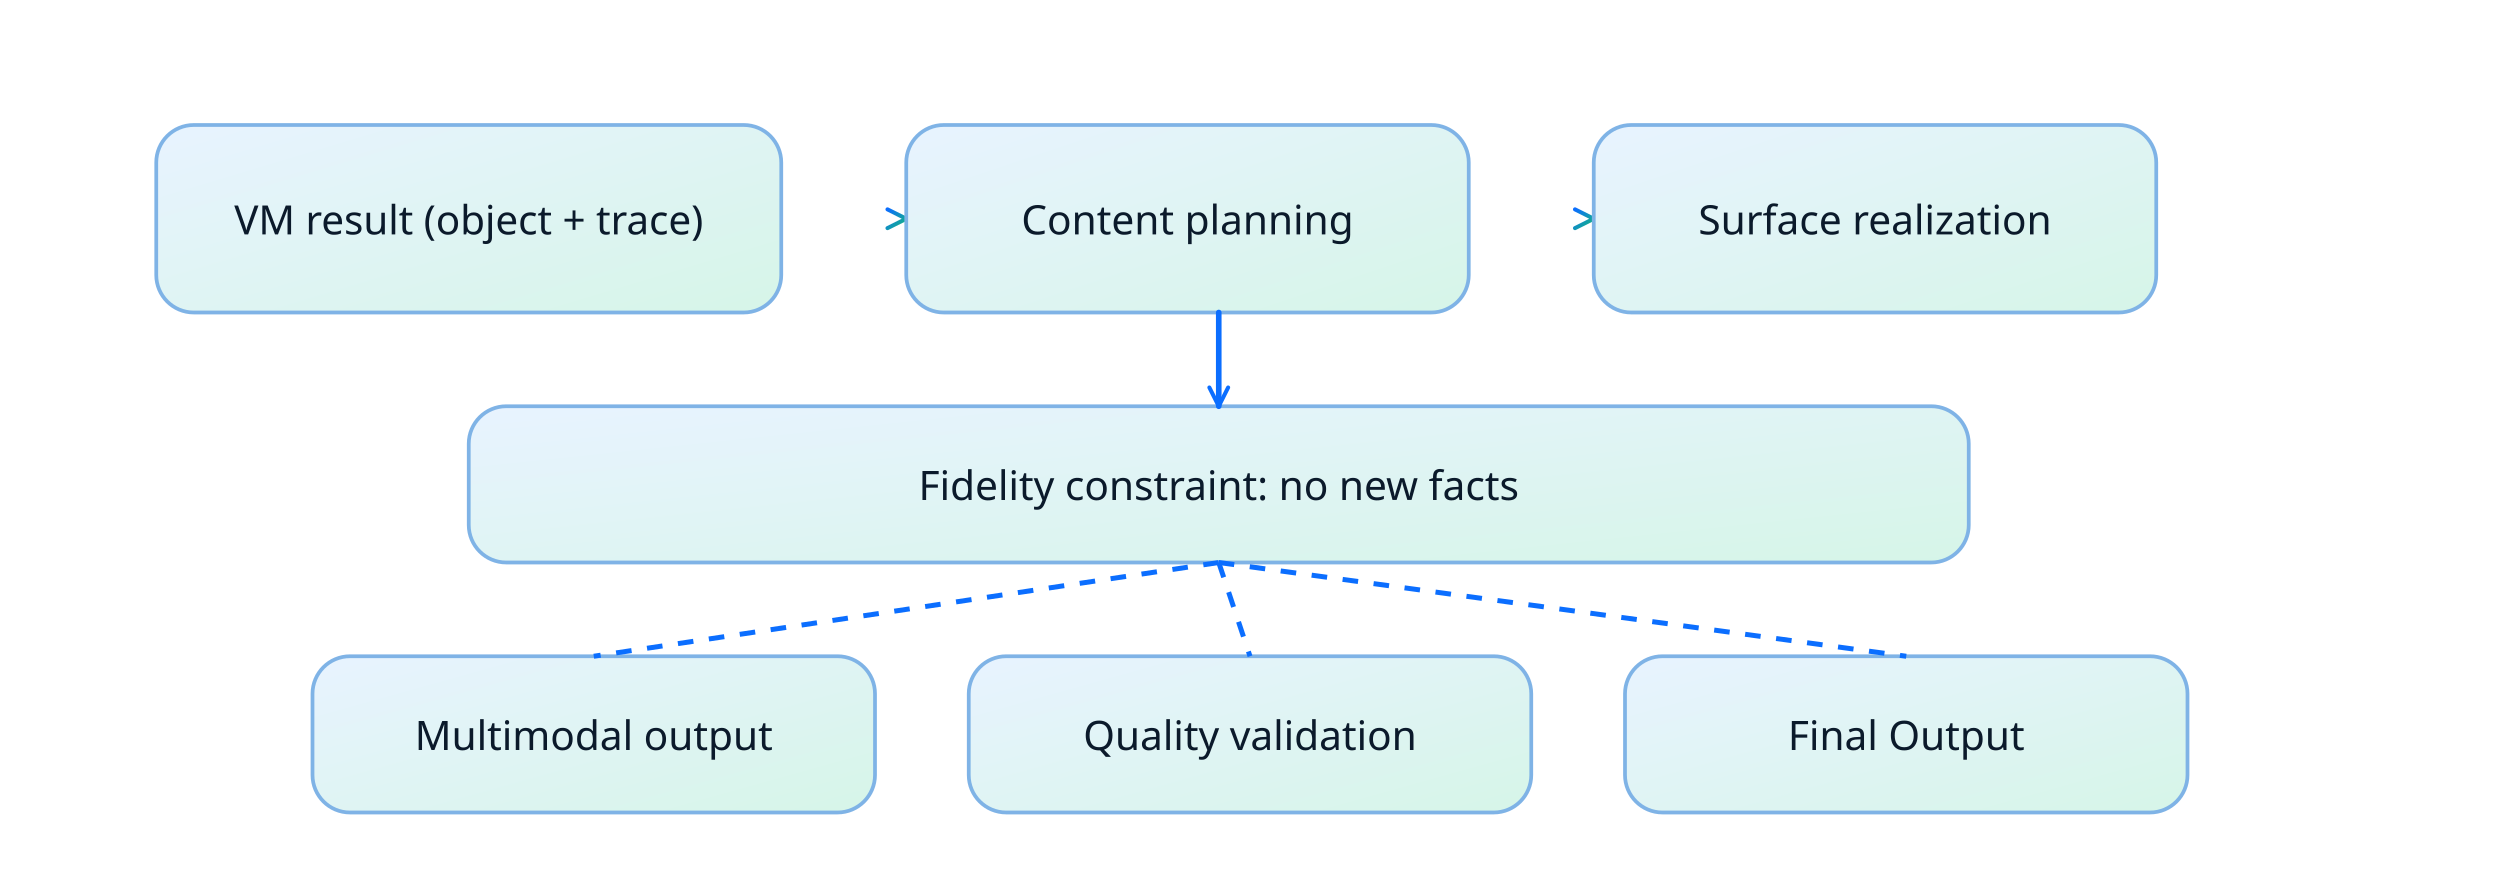
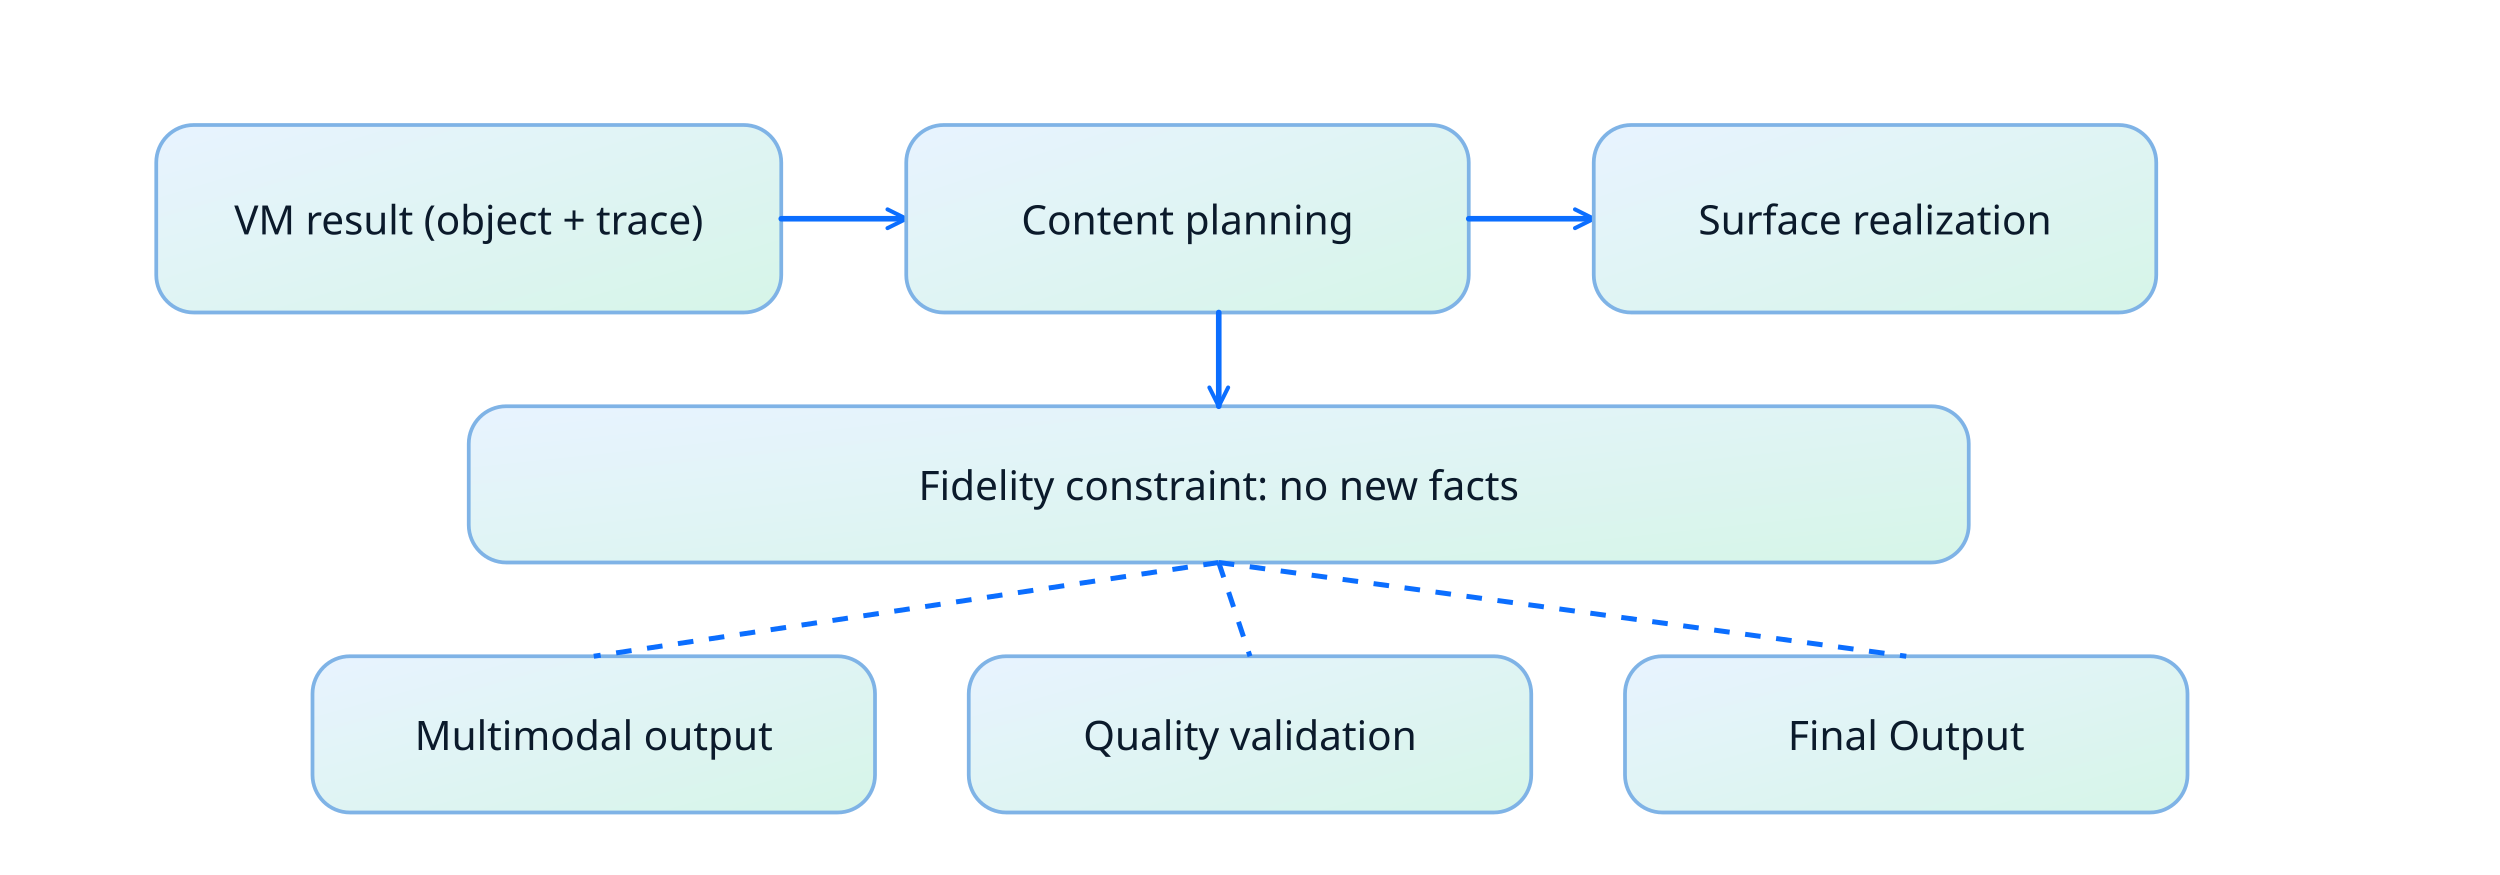
<svg xmlns="http://www.w3.org/2000/svg" viewBox="0 0 800 280" role="img" aria-label="Decoding diagram">
  <defs>
    <linearGradient id="sky" x1="0" y1="0" x2="1" y2="1">
      <stop offset="0" stop-color="#e8f3ff" />
      <stop offset="1" stop-color="#d6f5e8" />
    </linearGradient>
    <linearGradient id="deep" x1="0" y1="0" x2="1" y2="1">
      <stop offset="0" stop-color="#0b6eff" />
      <stop offset="1" stop-color="#16b879" />
    </linearGradient>
-     <marker id="arrowhead-deep" markerWidth="8" markerHeight="8" refX="7" refY="4" orient="auto" markerUnits="userSpaceOnUse">
-       <path d="M 1 1 L 7 4 L 1 7" fill="none" stroke="url(#deep)" stroke-width="1.3" stroke-linecap="round" stroke-linejoin="round" />
-     </marker>
    <marker id="arrowhead-0b6eff" markerWidth="8" markerHeight="8" refX="7" refY="4" orient="auto" markerUnits="userSpaceOnUse">
      <path d="M 1 1 L 7 4 L 1 7" fill="none" stroke="#0b6eff" stroke-width="1.3" stroke-linecap="round" stroke-linejoin="round" />
    </marker>
  </defs>
  <rect x="50" y="40" rx="12" ry="12" width="200" height="60" fill="url(#sky)" stroke="#7fb3e6" stroke-width="1.2" />
  <text x="150" y="75" text-anchor="middle" font-size="12.9" fill="#0b1a2b" font-family="Space Grotesk">VM result (object + trace)</text>
-   <line x1="250" y1="70" x2="290" y2="70" stroke="url(#deep)" stroke-width="1.8" stroke-linecap="round" marker-end="url(#arrowhead-deep)" />
+   <line x1="250" y1="70" x2="290" y2="70" stroke="#0b6eff" stroke-width="1.8" stroke-linecap="round" marker-end="url(#arrowhead-0b6eff)" />
  <rect x="290" y="40" rx="12" ry="12" width="180" height="60" fill="url(#sky)" stroke="#7fb3e6" stroke-width="1.2" />
  <text x="380" y="75" text-anchor="middle" font-size="13" fill="#0b1a2b" font-family="Space Grotesk">Content planning</text>
-   <line x1="470" y1="70" x2="510" y2="70" stroke="url(#deep)" stroke-width="1.8" stroke-linecap="round" marker-end="url(#arrowhead-deep)" />
+   <line x1="470" y1="70" x2="510" y2="70" stroke="#0b6eff" stroke-width="1.8" stroke-linecap="round" marker-end="url(#arrowhead-0b6eff)" />
  <rect x="510" y="40" rx="12" ry="12" width="180" height="60" fill="url(#sky)" stroke="#7fb3e6" stroke-width="1.2" />
  <text x="600" y="75" text-anchor="middle" font-size="13" fill="#0b1a2b" font-family="Space Grotesk">Surface realization</text>
  <rect x="150" y="130" rx="12" ry="12" width="480" height="50" fill="url(#sky)" stroke="#7fb3e6" stroke-width="1.2" />
  <text x="390" y="160" text-anchor="middle" font-size="13" fill="#0b1a2b" font-family="Space Grotesk">Fidelity constraint: no new facts</text>
  <line x1="390" y1="100" x2="390" y2="130" stroke="#0b6eff" stroke-width="1.8" stroke-linecap="round" marker-end="url(#arrowhead-0b6eff)" />
  <rect x="100" y="210" rx="12" ry="12" width="180" height="50" fill="url(#sky)" stroke="#7fb3e6" stroke-width="1.2" />
  <text x="190" y="240" text-anchor="middle" font-size="13" fill="#0b1a2b" font-family="Space Grotesk">Multimodal output</text>
  <rect x="310" y="210" rx="12" ry="12" width="180" height="50" fill="url(#sky)" stroke="#7fb3e6" stroke-width="1.2" />
  <text x="400" y="240" text-anchor="middle" font-size="13" fill="#0b1a2b" font-family="Space Grotesk">Quality validation</text>
  <rect x="520" y="210" rx="12" ry="12" width="180" height="50" fill="url(#sky)" stroke="#7fb3e6" stroke-width="1.2" />
  <text x="610" y="240" text-anchor="middle" font-size="13" fill="#0b1a2b" font-family="Space Grotesk">Final Output</text>
  <line x1="390" y1="180" x2="190" y2="210" stroke="#0b6eff" stroke-width="1.6" stroke-dasharray="5,5" />
  <line x1="390" y1="180" x2="400" y2="210" stroke="#0b6eff" stroke-width="1.6" stroke-dasharray="5,5" />
  <line x1="390" y1="180" x2="610" y2="210" stroke="#0b6eff" stroke-width="1.6" stroke-dasharray="5,5" />
</svg>
